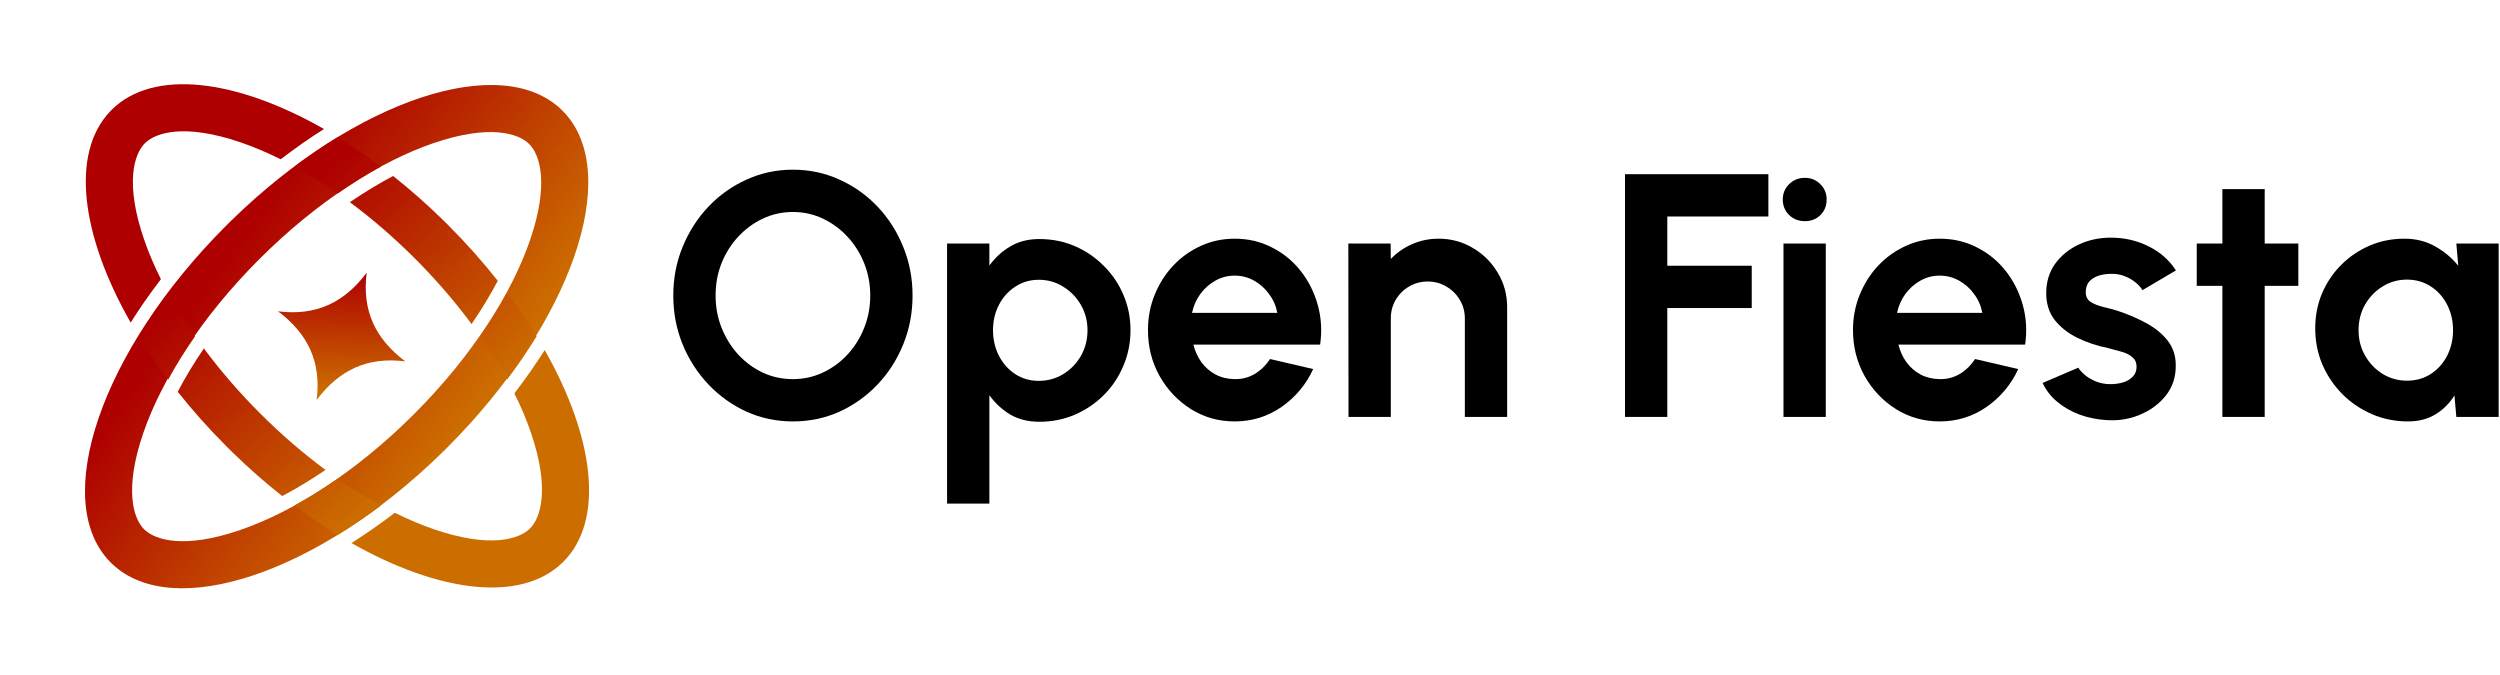
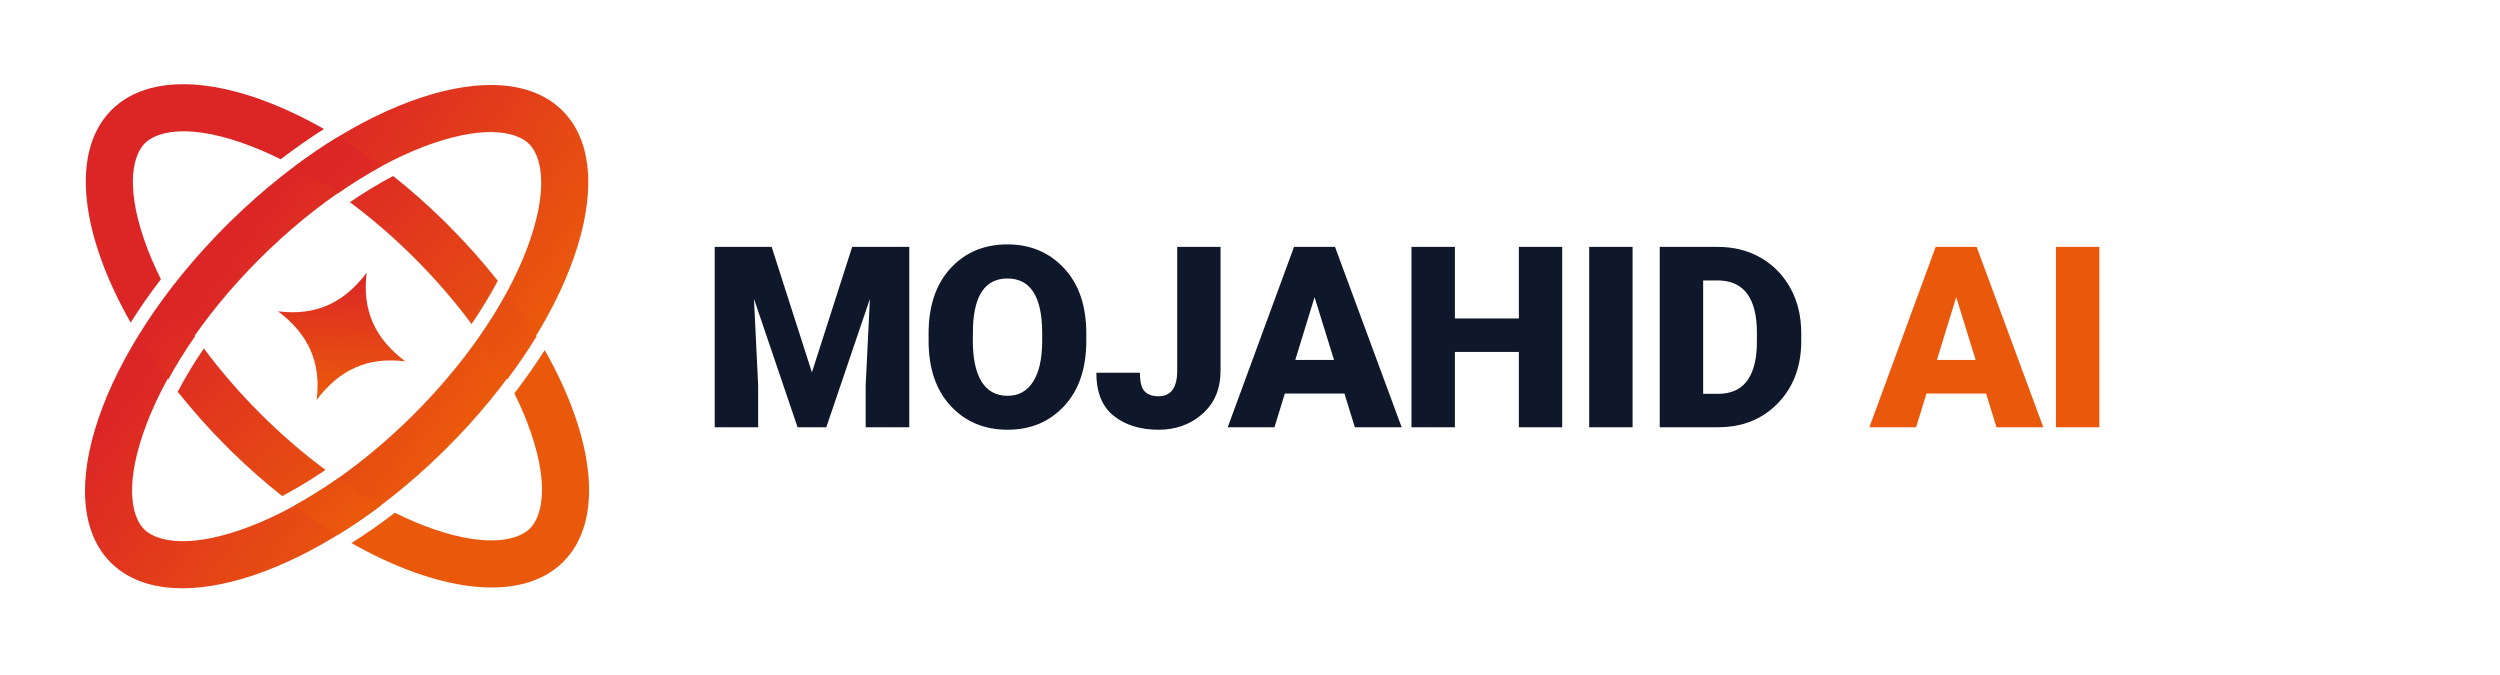
<svg xmlns="http://www.w3.org/2000/svg" width="749" height="202" fill="none" viewBox="0 0 749 202">
+   <defs>
+     <linearGradient id="paint0_linear_32_2" x1="40.837" x2="111.134" y1="113.911" y2="165.343" gradientUnits="userSpaceOnUse">
+       <stop stop-color="#DC2626" />
+       <stop offset="1" stop-color="#EA580C" />
+     </linearGradient>
+     <linearGradient id="paint1_linear_32_2" x1="87.537" x2="143.306" y1="60.531" y2="121.948" gradientUnits="userSpaceOnUse">
+       <stop stop-color="#DC2626" />
+       <stop offset="1" stop-color="#EA580C" />
+     </linearGradient>
+     <linearGradient id="paint2_linear_32_2" x1="106.597" x2="105.891" y1="81.708" y2="127.594" gradientUnits="userSpaceOnUse">
+       <stop stop-color="#DC2626" />
+       <stop offset=".785" stop-color="#EA580C" />
+     </linearGradient>
+   </defs>
  <path fill="url(#paint0_linear_32_2)" d="M158.556 43.163C155.316 39.923 146.607 37.158 129.825 42.899C114.019 48.306 95.166 60.16 77.664 77.663C60.161 95.165 48.307 114.018 42.9 129.824C37.159 146.606 39.923 155.316 43.163 158.556C46.403 161.795 55.113 164.558 71.894 158.818C87.7 153.411 106.553 141.556 124.055 124.054L134.039 134.038L132.281 135.774C95.549 171.605 51.916 186.342 33.614 168.961L33.18 168.539C14.855 150.215 30.302 105.058 67.68 67.679L69.437 65.944C106.463 29.826 150.501 15.142 168.539 33.18L168.962 33.612C186.621 52.207 171.125 96.951 134.039 134.038L124.055 124.054C141.557 106.552 153.412 87.699 158.819 71.893C164.559 55.112 161.795 46.403 158.556 43.163Z" />
  <path fill="url(#paint1_linear_32_2)" d="M163.197 104.875C160.456 109.205 157.419 113.542 154.106 117.848C156.112 121.895 157.767 125.828 159.054 129.59C164.795 146.372 162.03 155.082 158.79 158.321C155.55 161.561 146.841 164.324 130.06 158.584C126.289 157.294 122.347 155.634 118.289 153.621C113.977 156.931 109.631 159.961 105.294 162.696C131.294 177.455 155.781 180.654 168.34 168.728L168.774 168.305C181.189 155.89 178.102 131.159 163.197 104.875ZM101.176 143.409C96.802 146.456 92.461 149.142 88.219 151.457C92.533 154.692 96.868 157.635 101.176 160.268C105.485 157.635 109.819 154.692 114.133 151.457C109.891 149.142 105.551 146.456 101.176 143.409ZM61.078 104.389C58.076 108.795 55.462 113.145 53.244 117.366C57.663 122.936 62.563 128.451 67.915 133.804L69.673 135.54C74.532 140.28 79.514 144.647 84.54 148.623C88.763 146.404 93.114 143.786 97.521 140.781C90.944 135.915 84.329 130.251 77.899 123.82C71.531 117.452 65.913 110.903 61.078 104.389ZM151.97 87.804C149.647 92.04 146.955 96.373 143.904 100.739C146.949 105.113 149.633 109.453 151.946 113.693C155.185 109.386 158.131 105.057 160.77 100.754C158.141 96.448 155.201 92.116 151.97 87.804ZM50.382 87.803C47.151 92.115 44.211 96.447 41.581 100.754C44.22 105.057 47.167 109.386 50.407 113.693C52.719 109.453 55.403 105.113 58.448 100.739C55.396 96.373 52.705 92.039 50.382 87.803ZM117.78 52.727C113.563 54.953 109.219 57.572 104.822 60.579C111.348 65.42 117.91 71.048 124.29 77.429C130.733 83.872 136.409 90.499 141.282 97.088C144.291 92.689 146.911 88.344 149.139 84.127C144.67 78.474 139.705 72.876 134.274 67.445L132.517 65.71C127.7 61.011 122.762 56.676 117.78 52.727ZM97.066 38.65C70.699 23.636 45.864 20.495 33.414 32.945L32.992 33.378C21.031 45.972 24.283 70.559 39.148 96.641C41.878 92.307 44.904 87.964 48.208 83.654C46.145 79.518 44.449 75.499 43.135 71.659C37.395 54.878 40.158 46.169 43.398 42.929C46.638 39.689 55.347 36.925 72.129 42.665C75.961 43.976 79.972 45.666 84.099 47.724C88.401 44.416 92.738 41.386 97.066 38.65ZM101.176 41.081C96.875 43.717 92.548 46.659 88.243 49.895C92.477 52.215 96.811 54.903 101.176 57.952C105.541 54.903 109.874 52.215 114.109 49.895C109.803 46.659 105.477 43.716 101.176 41.081Z" />
  <path fill="url(#paint2_linear_32_2)" d="M83.301 93.272C92.254 100.018 96.297 108.404 94.865 119.829C101.611 110.877 109.997 106.834 121.422 108.265C112.469 101.52 108.426 93.133 109.858 81.708C103.112 90.661 94.726 94.704 83.301 93.272Z" />
-   <path fill="#000" d="M237.559 126.259C232.642 126.259 228.019 125.29 223.69 123.351C219.361 121.377 215.552 118.658 212.262 115.195C208.973 111.732 206.393 107.733 204.523 103.196C202.653 98.625 201.718 93.743 201.718 88.548C201.718 83.354 202.653 78.488 204.523 73.952C206.393 69.381 208.973 65.364 212.262 61.901C215.552 58.438 219.361 55.737 223.69 53.798C228.019 51.824 232.642 50.837 237.559 50.837C242.511 50.837 247.151 51.824 251.48 53.798C255.809 55.737 259.618 58.438 262.908 61.901C266.198 65.364 268.76 69.381 270.595 73.952C272.465 78.488 273.4 83.354 273.4 88.548C273.4 93.743 272.465 98.625 270.595 103.196C268.76 107.733 266.198 111.732 262.908 115.195C259.618 118.658 255.809 121.377 251.48 123.351C247.151 125.29 242.511 126.259 237.559 126.259ZM237.559 113.585C240.745 113.585 243.74 112.927 246.545 111.611C249.35 110.295 251.809 108.495 253.921 106.209C256.068 103.889 257.731 101.222 258.908 98.21C260.12 95.197 260.726 91.976 260.726 88.548C260.726 85.12 260.12 81.899 258.908 78.887C257.696 75.839 256.017 73.173 253.87 70.887C251.757 68.602 249.298 66.801 246.493 65.485C243.723 64.169 240.745 63.511 237.559 63.511C234.373 63.511 231.378 64.169 228.573 65.485C225.768 66.801 223.292 68.619 221.145 70.939C219.033 73.225 217.37 75.874 216.158 78.887C214.981 81.899 214.392 85.12 214.392 88.548C214.392 92.011 214.998 95.249 216.21 98.262C217.422 101.274 219.084 103.941 221.197 106.261C223.344 108.547 225.803 110.347 228.573 111.663C231.378 112.944 234.373 113.585 237.559 113.585Z" />
-   <path fill="#000" d="M296.415 150.881H283.74V72.965H296.415V79.562C298.112 77.207 300.189 75.302 302.648 73.848C305.141 72.359 308.05 71.615 311.375 71.615C315.184 71.615 318.733 72.324 322.023 73.744C325.313 75.164 328.204 77.138 330.698 79.666C333.226 82.159 335.182 85.051 336.567 88.34C337.987 91.63 338.697 95.162 338.697 98.937C338.697 102.711 337.987 106.261 336.567 109.585C335.182 112.91 333.226 115.836 330.698 118.364C328.204 120.857 325.313 122.814 322.023 124.234C318.733 125.653 315.184 126.363 311.375 126.363C308.05 126.363 305.141 125.636 302.648 124.182C300.189 122.693 298.112 120.771 296.415 118.416V150.881ZM311.219 83.821C308.587 83.821 306.232 84.514 304.154 85.899C302.077 87.249 300.449 89.068 299.272 91.353C298.094 93.639 297.506 96.167 297.506 98.937C297.506 101.707 298.094 104.252 299.272 106.573C300.449 108.858 302.077 110.694 304.154 112.079C306.232 113.429 308.587 114.105 311.219 114.105C313.885 114.105 316.327 113.429 318.543 112.079C320.759 110.728 322.525 108.91 323.841 106.625C325.157 104.304 325.815 101.742 325.815 98.937C325.815 96.167 325.157 93.639 323.841 91.353C322.525 89.068 320.759 87.249 318.543 85.899C316.361 84.514 313.92 83.821 311.219 83.821Z" />
-   <path fill="#000" d="M369.902 126.259C365.123 126.259 360.76 125.03 356.812 122.571C352.899 120.113 349.765 116.806 347.411 112.65C345.09 108.495 343.93 103.906 343.93 98.885C343.93 95.11 344.606 91.578 345.956 88.288C347.307 84.964 349.159 82.055 351.514 79.562C353.904 77.034 356.674 75.06 359.825 73.64C362.976 72.221 366.335 71.511 369.902 71.511C373.954 71.511 377.659 72.376 381.018 74.108C384.412 75.805 387.286 78.142 389.641 81.12C391.996 84.098 393.71 87.492 394.783 91.301C395.857 95.11 396.099 99.093 395.511 103.248H357.54C358.024 105.187 358.821 106.936 359.929 108.495C361.037 110.018 362.44 111.248 364.137 112.183C365.833 113.083 367.755 113.55 369.902 113.585C372.119 113.62 374.127 113.1 375.928 112.027C377.763 110.919 379.287 109.43 380.499 107.56L393.433 110.572C391.32 115.178 388.169 118.953 383.979 121.896C379.789 124.805 375.097 126.259 369.902 126.259ZM357.124 93.743H382.68C382.3 91.665 381.486 89.795 380.239 88.133C379.027 86.436 377.521 85.085 375.72 84.081C373.919 83.077 371.98 82.575 369.902 82.575C367.825 82.575 365.903 83.077 364.137 84.081C362.37 85.051 360.864 86.384 359.617 88.081C358.405 89.743 357.574 91.63 357.124 93.743Z" />
-   <path fill="#000" d="M451.543 92.08V124.909H438.868V95.405C438.868 93.362 438.366 91.509 437.362 89.847C436.358 88.15 435.007 86.817 433.31 85.847C431.648 84.843 429.795 84.341 427.752 84.341C425.709 84.341 423.839 84.843 422.142 85.847C420.48 86.817 419.147 88.15 418.143 89.847C417.173 91.509 416.688 93.362 416.688 95.405V124.909H404.014L403.962 72.965H416.636L416.688 77.588C418.454 75.718 420.567 74.246 423.025 73.173C425.484 72.065 428.133 71.511 430.973 71.511C434.747 71.511 438.193 72.446 441.31 74.316C444.426 76.151 446.902 78.627 448.738 81.743C450.608 84.826 451.543 88.271 451.543 92.08Z" />
-   <path fill="#000" d="M486.849 124.909V52.188H529.806V64.862H499.523V79.614H524.82V92.288H499.523V124.909H486.849Z" />
-   <path fill="#000" d="M534.329 72.965H547.003V124.909H534.329V72.965ZM540.77 66.264C538.9 66.264 537.324 65.658 536.043 64.446C534.762 63.2 534.121 61.641 534.121 59.771C534.121 57.936 534.762 56.395 536.043 55.148C537.324 53.902 538.883 53.278 540.718 53.278C542.553 53.278 544.094 53.902 545.341 55.148C546.622 56.395 547.263 57.936 547.263 59.771C547.263 61.641 546.64 63.2 545.393 64.446C544.146 65.658 542.605 66.264 540.77 66.264Z" />
-   <path fill="#000" d="M581.127 126.259C576.348 126.259 571.985 125.03 568.037 122.571C564.124 120.113 560.99 116.806 558.635 112.65C556.315 108.495 555.155 103.906 555.155 98.885C555.155 95.11 555.83 91.578 557.181 88.288C558.531 84.964 560.384 82.055 562.739 79.562C565.128 77.034 567.899 75.06 571.05 73.64C574.201 72.221 577.56 71.511 581.127 71.511C585.179 71.511 588.884 72.376 592.243 74.108C595.637 75.805 598.511 78.142 600.866 81.12C603.22 84.098 604.935 87.492 606.008 91.301C607.082 95.11 607.324 99.093 606.735 103.248H568.764C569.249 105.187 570.046 106.936 571.154 108.495C572.262 110.018 573.664 111.248 575.361 112.183C577.058 113.083 578.98 113.55 581.127 113.585C583.343 113.62 585.352 113.1 587.152 112.027C588.988 110.919 590.511 109.43 591.724 107.56L604.658 110.572C602.545 115.178 599.394 118.953 595.204 121.896C591.014 124.805 586.321 126.259 581.127 126.259ZM568.349 93.743H593.905C593.524 91.665 592.71 89.795 591.464 88.133C590.252 86.436 588.745 85.085 586.945 84.081C585.144 83.077 583.205 82.575 581.127 82.575C579.049 82.575 577.127 83.077 575.361 84.081C573.595 85.051 572.089 86.384 570.842 88.081C569.63 89.743 568.799 91.63 568.349 93.743Z" />
-   <path fill="#000" d="M630.916 125.844C628.215 125.671 625.6 125.134 623.072 124.234C620.579 123.299 618.363 122.035 616.424 120.442C614.484 118.849 612.995 116.944 611.956 114.728L622.657 110.157C623.072 110.849 623.748 111.594 624.683 112.39C625.618 113.152 626.726 113.793 628.007 114.312C629.323 114.832 630.76 115.091 632.318 115.091C633.634 115.091 634.881 114.918 636.058 114.572C637.27 114.191 638.24 113.62 638.967 112.858C639.729 112.096 640.11 111.109 640.11 109.897C640.11 108.616 639.66 107.629 638.759 106.936C637.894 106.209 636.786 105.672 635.435 105.326C634.119 104.945 632.838 104.599 631.591 104.287C628.301 103.629 625.237 102.608 622.397 101.222C619.592 99.837 617.324 98.054 615.593 95.872C613.896 93.656 613.047 90.99 613.047 87.873C613.047 84.445 613.948 81.484 615.748 78.99C617.584 76.497 619.956 74.575 622.865 73.225C625.808 71.874 628.977 71.199 632.37 71.199C636.491 71.199 640.266 72.065 643.694 73.796C647.157 75.493 649.893 77.9 651.901 81.016L641.876 86.938C641.391 86.107 640.716 85.345 639.85 84.652C638.985 83.925 637.998 83.336 636.889 82.886C635.781 82.401 634.621 82.124 633.409 82.055C631.851 81.986 630.431 82.124 629.15 82.471C627.869 82.817 626.83 83.406 626.033 84.237C625.271 85.068 624.89 86.176 624.89 87.561C624.89 88.877 625.41 89.864 626.449 90.522C627.488 91.145 628.734 91.63 630.189 91.976C631.678 92.323 633.098 92.704 634.448 93.119C637.495 94.123 640.352 95.353 643.019 96.807C645.72 98.262 647.884 100.045 649.512 102.157C651.139 104.27 651.919 106.798 651.849 109.741C651.849 113.1 650.845 116.044 648.837 118.572C646.828 121.065 644.231 122.97 641.045 124.285C637.894 125.601 634.517 126.121 630.916 125.844Z" />
-   <path fill="#000" d="M688.581 85.639H678.504V124.909H665.829V85.639H658.142V72.965H665.829V56.655H678.504V72.965H688.581V85.639Z" />
-   <path fill="#000" d="M735.92 72.965H748.595V124.909H735.92L735.349 118.468C733.929 120.788 732.042 122.675 729.687 124.13C727.367 125.549 724.614 126.259 721.428 126.259C717.584 126.259 713.983 125.532 710.624 124.078C707.265 122.623 704.304 120.615 701.741 118.052C699.213 115.49 697.222 112.529 695.768 109.17C694.348 105.811 693.638 102.209 693.638 98.365C693.638 94.66 694.313 91.18 695.664 87.925C697.049 84.67 698.971 81.813 701.43 79.354C703.888 76.895 706.728 74.974 709.948 73.588C713.169 72.203 716.632 71.511 720.337 71.511C723.766 71.511 726.83 72.272 729.531 73.796C732.267 75.32 734.587 77.259 736.492 79.614L735.92 72.965ZM721.116 114.053C723.817 114.053 726.207 113.377 728.285 112.027C730.362 110.676 731.99 108.858 733.167 106.573C734.345 104.252 734.933 101.707 734.933 98.937C734.933 96.132 734.345 93.587 733.167 91.301C731.99 88.981 730.345 87.146 728.233 85.795C726.155 84.445 723.783 83.769 721.116 83.769C718.45 83.769 716.009 84.462 713.792 85.847C711.611 87.198 709.862 89.016 708.546 91.301C707.265 93.587 706.624 96.132 706.624 98.937C706.624 101.742 707.282 104.287 708.598 106.573C709.914 108.858 711.663 110.676 713.844 112.027C716.061 113.377 718.485 114.053 721.116 114.053Z" />
-   <defs>
-     <linearGradient id="paint0_linear_32_2" x1="40.837" x2="111.134" y1="113.911" y2="165.343" gradientUnits="userSpaceOnUse">
-       <stop stop-color="#AE0000" />
-       <stop offset="1" stop-color="#CC6D00" />
-     </linearGradient>
-     <linearGradient id="paint1_linear_32_2" x1="87.537" x2="143.306" y1="60.531" y2="121.948" gradientUnits="userSpaceOnUse">
-       <stop stop-color="#AE0000" />
-       <stop offset="1" stop-color="#CC6D00" />
-     </linearGradient>
-     <linearGradient id="paint2_linear_32_2" x1="106.597" x2="105.891" y1="81.708" y2="127.594" gradientUnits="userSpaceOnUse">
-       <stop stop-color="#AE0000" />
-       <stop offset=".785" stop-color="#CC6D00" />
-     </linearGradient>
-   </defs>
+   <text x="210" y="128" fill="#0F172A" font-family="system-ui, -apple-system, BlinkMacSystemFont, 'Segoe UI', Roboto, Helvetica, Arial, sans-serif" font-size="76" font-weight="900" letter-spacing="-1px">MOJAHID <tspan fill="url(#paint0_linear_32_2)">AI</tspan>
+   </text>
</svg>
